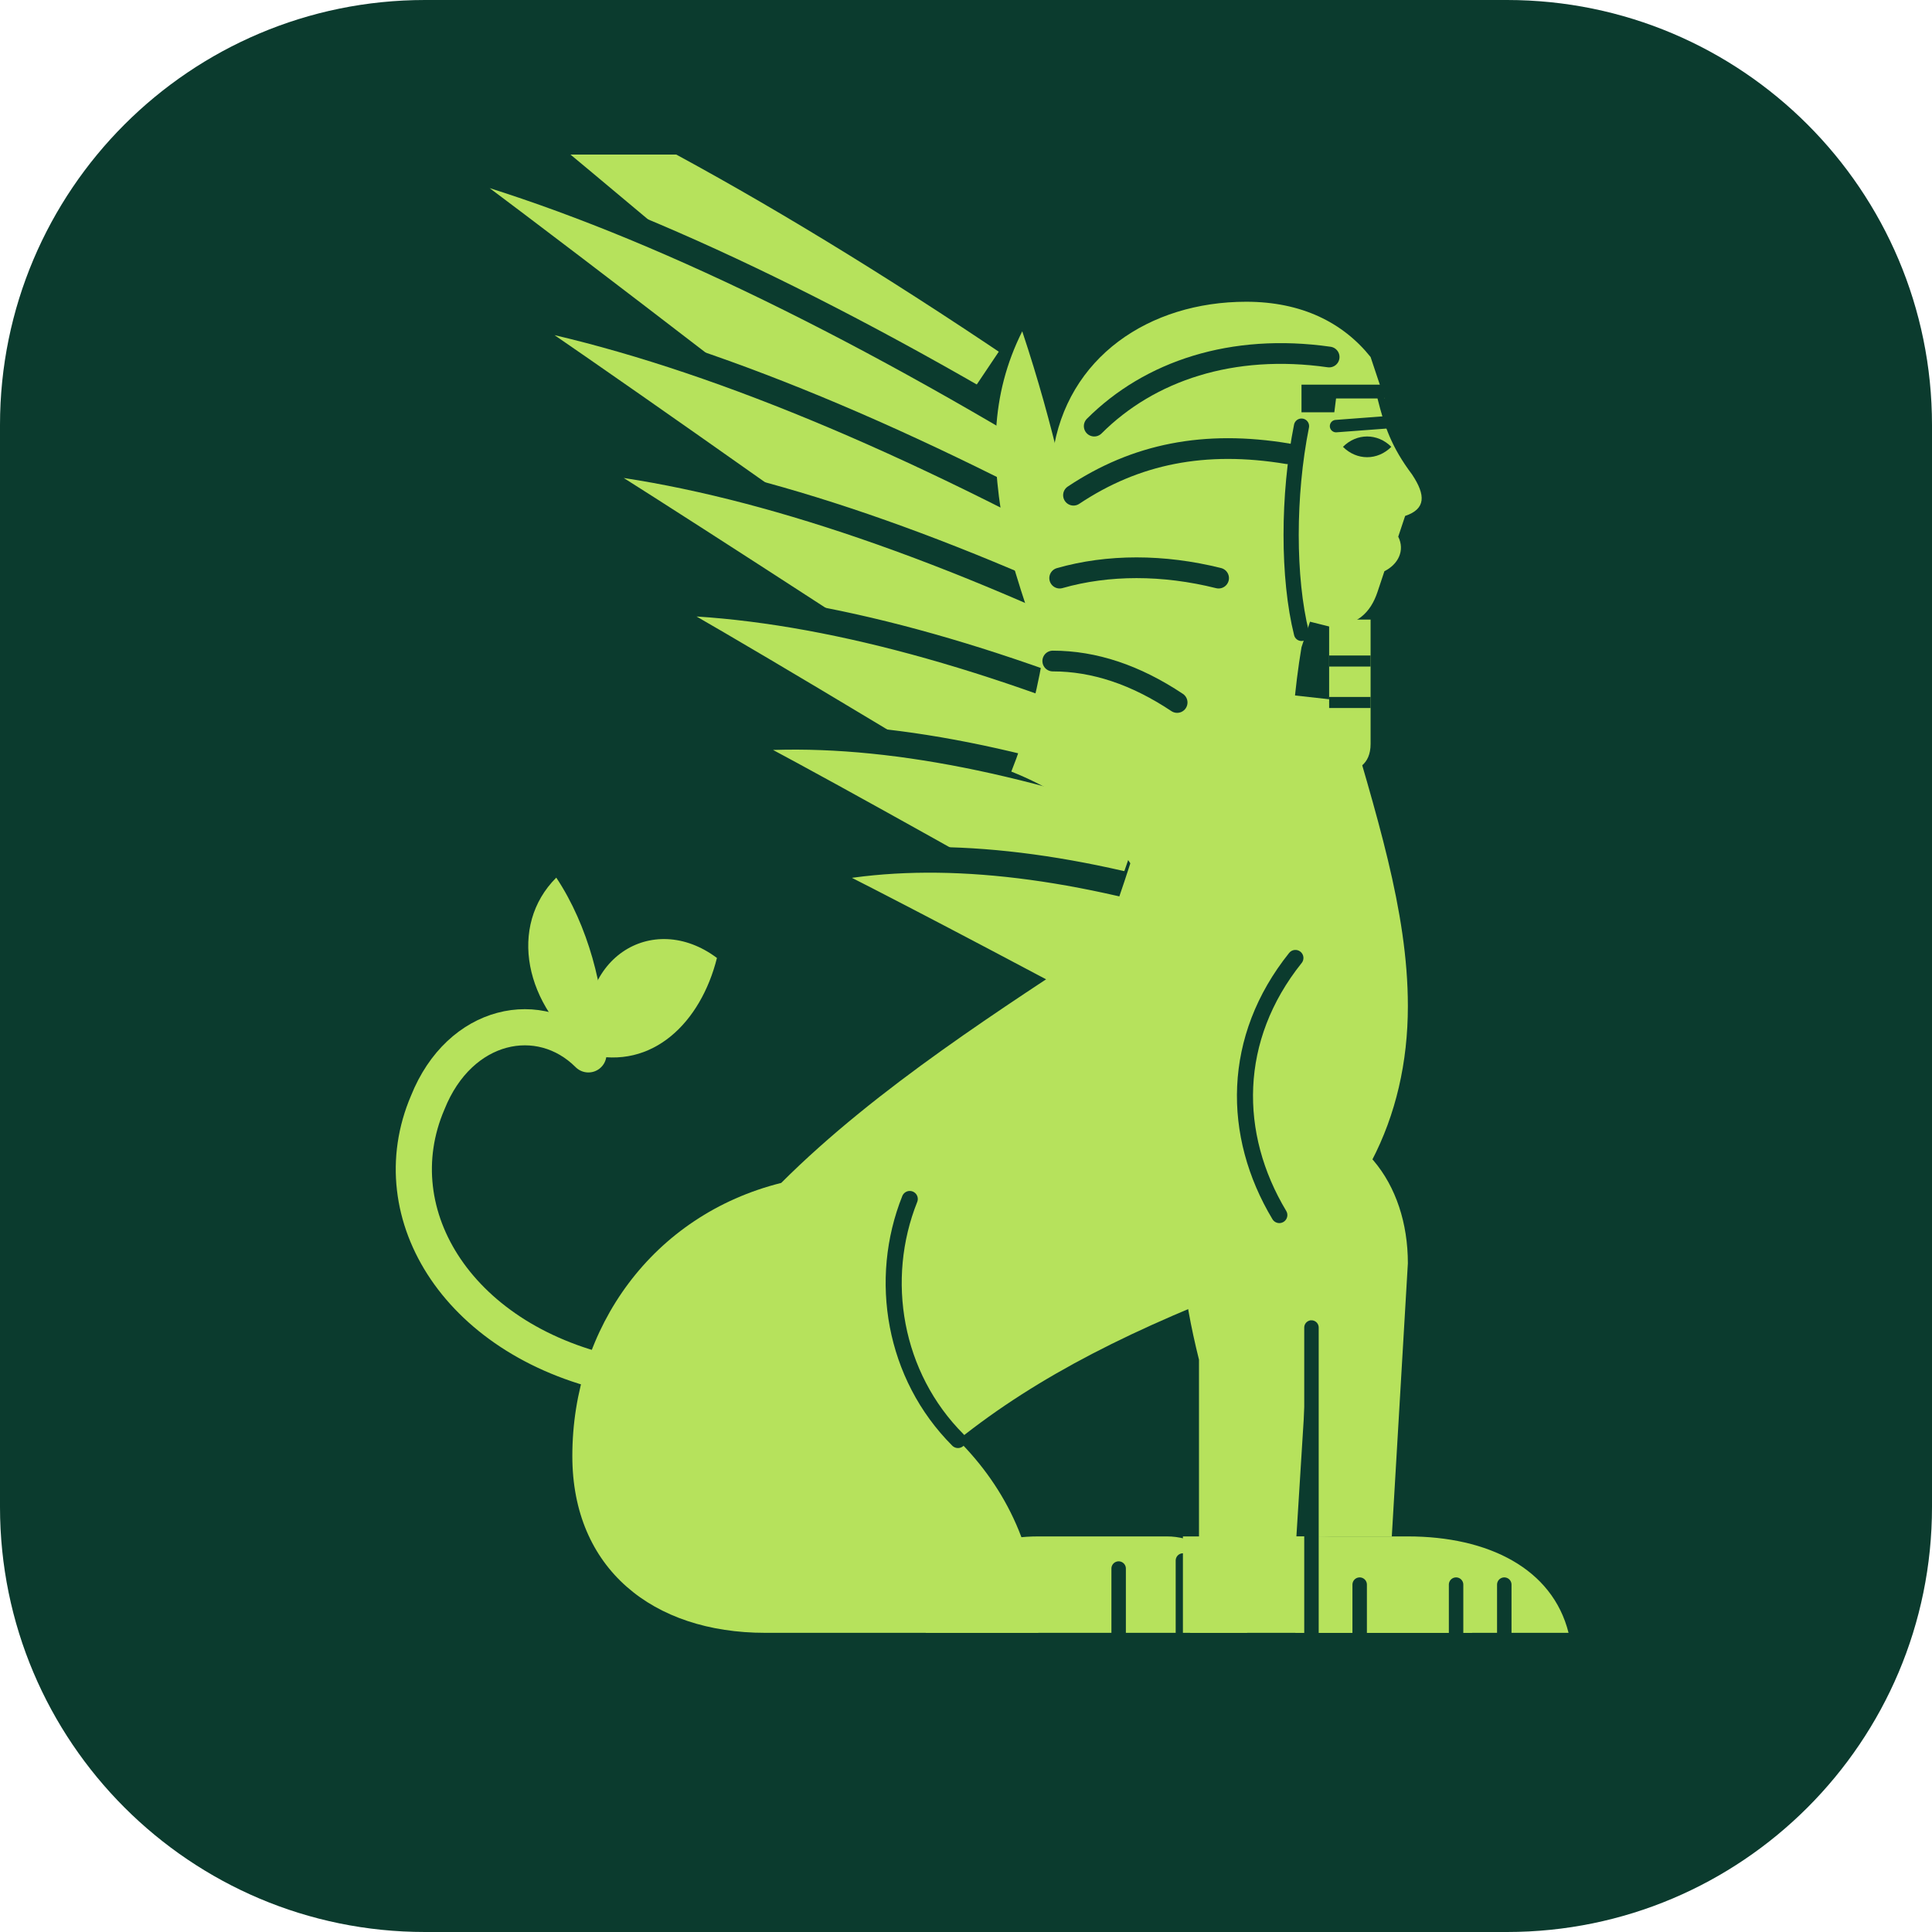
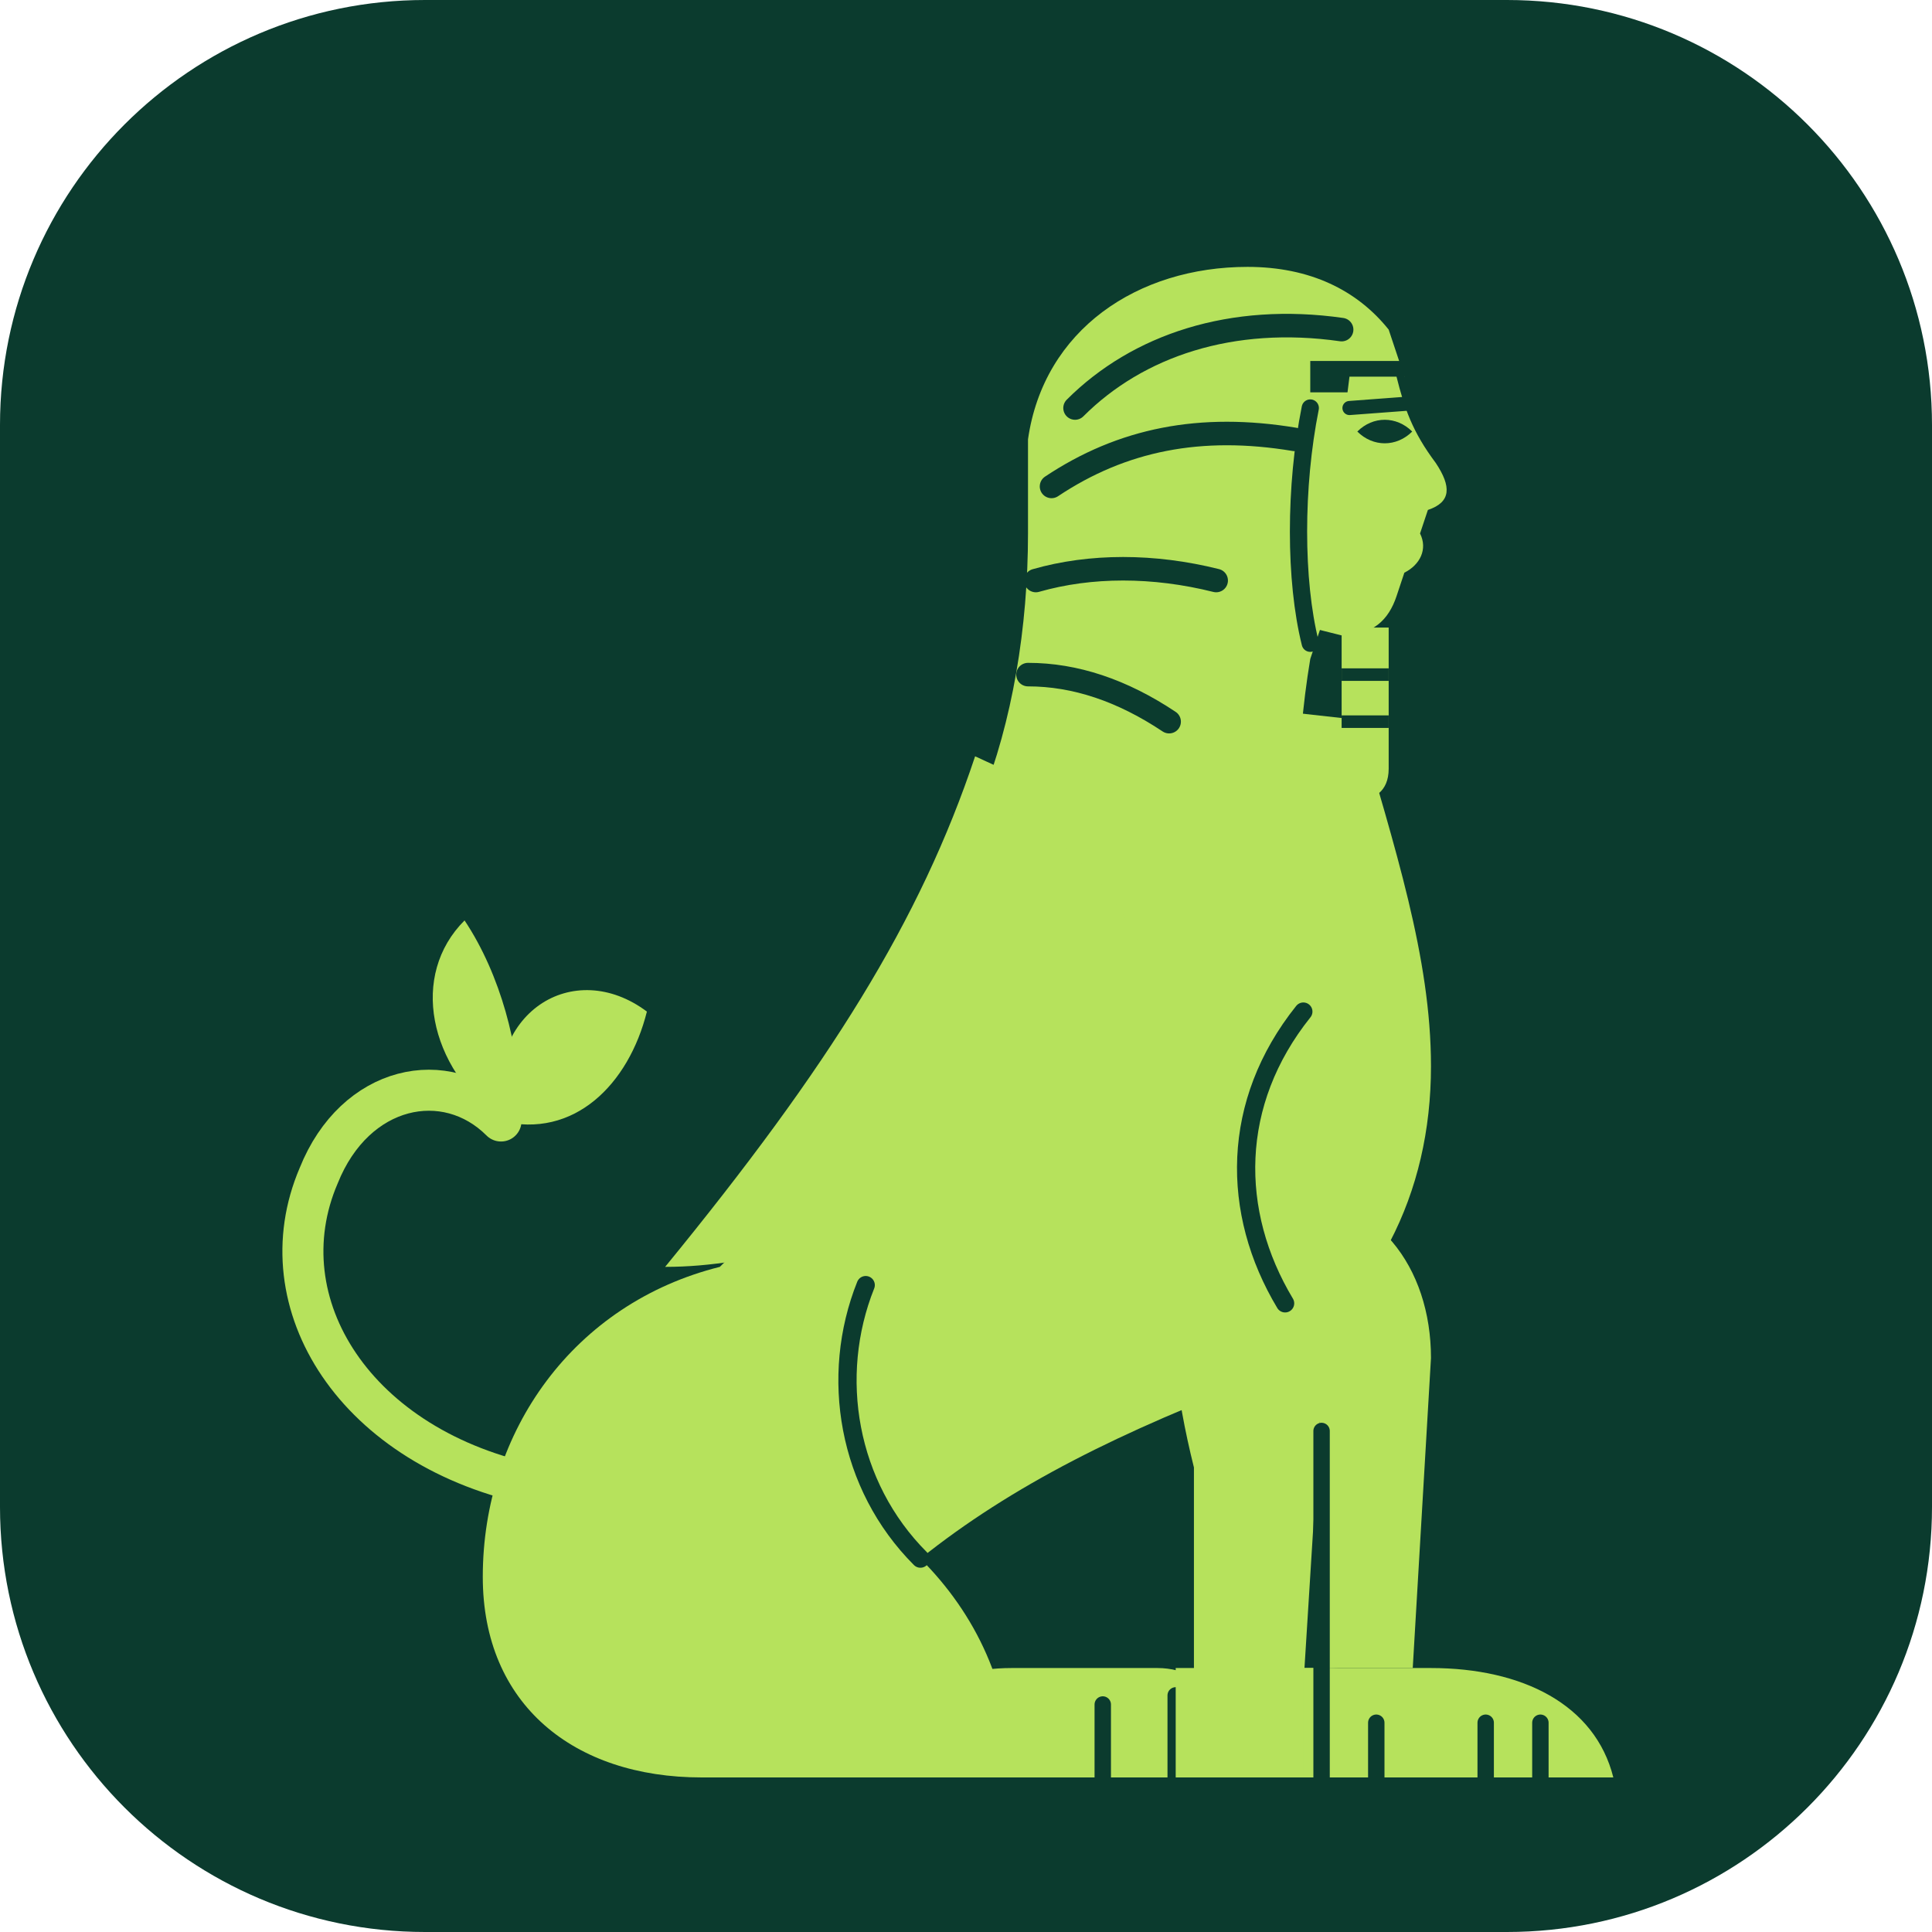
<svg xmlns="http://www.w3.org/2000/svg" viewBox="0 0 100 100" width="512" height="512">
  <rect width="100" height="100" rx="22" fill="#0B3B2E" />
-   <svg x="8" y="8" width="84" height="84" viewBox="-2 -2 202 202">
-     <path fill="#B6E25C" stroke="#0B3B2E" stroke-width="3.2" stroke-linejoin="round" d="M105.3 22.1 Q58.0 -9.8 23.7 -21.4 Q43.8 -5.2 94.7 37.9 Z" />
-     <path fill="#B6E25C" stroke="#0B3B2E" stroke-width="3.2" stroke-linejoin="round" d="M108.9 33.5 Q64.1 6.6 31.7 -1.8 Q50.8 12.3 99.1 49.8 Z" />
-     <path fill="#B6E25C" stroke="#0B3B2E" stroke-width="3.2" stroke-linejoin="round" d="M112.5 44.9 Q70.5 22.6 40.3 17.3 Q58.2 29.4 103.5 61.7 Z" />
-     <path fill="#B6E25C" stroke="#0B3B2E" stroke-width="3.2" stroke-linejoin="round" d="M116.0 56.4 Q77.2 38.3 49.5 35.8 Q66.0 46.1 108.0 73.6 Z" />
-     <path fill="#B6E25C" stroke="#0B3B2E" stroke-width="3.2" stroke-linejoin="round" d="M119.6 67.9 Q84.3 53.6 59.1 53.7 Q74.2 62.2 112.4 85.5 Z" />
-     <path fill="#B6E25C" stroke="#0B3B2E" stroke-width="3.2" stroke-linejoin="round" d="M123.1 79.4 Q91.6 68.5 69.3 70.9 Q82.7 77.9 116.9 97.3 Z" />
-     <path fill="#B6E25C" stroke="#0B3B2E" stroke-width="3.2" stroke-linejoin="round" d="M126.6 90.9 Q99.2 83.0 79.8 87.3 Q91.5 93.1 121.4 109.1 Z" />
-     <path fill="#B6E25C" d="M134 108 C122 92 110 68 104 46 C102 36 102 28 106 20 C110 32 112 42 114 52 C120 72 130 90 142 102 Z" />
+   <svg x="8" y="8" width="84" height="84" viewBox="14 4 178 178">
    <path fill="none" stroke="#B6E25C" stroke-width="4.5" stroke-linecap="round" d="M56 150 C36 146 26 130 32 116 C36 106 46 104 52 110" />
    <path fill="#B6E25C" d="M52 110 C50 98 60 92 68 98 C66 106 60 112 52 110 Z" />
    <path fill="#B6E25C" d="M52 110 C44 104 42 94 48 88 C52 94 54 102 54 108 Z" />
    <path fill="#B6E25C" d="M128 64 C122 76 120 86 116 96 C104 104 88 114 76 126 C60 130 50 144 50 160 C50 174 60 182 74 182 L108 182 C108 172 104 164 98 158 C108 150 120 144 136 138 C148 130 154 118 154 104 C154 92 150 80 146 66 Z" />
+     <path fill="#B6E25C" d="M104 70 C98 88 88 104 70 126 C90 126 110 112 128 102 L130 82 Z" />
    <path fill="#B6E25C" d="M94 182 C94 174 100 170 108 170 L124 170 C130 170 134 176 134 182 Z" />
    <path fill="none" stroke="#0B3B2E" stroke-width="1.8" stroke-linecap="round" d="M118 174 L118 182 M126 173 L126 182" />
    <path fill="none" stroke="#0B3B2E" stroke-width="2" stroke-linecap="round" d="M98 158 C90 150 88 138 92 128" />
    <path fill="#B6E25C" d="M126 124 C136 124 142 130 142 140 L140 172 L128 172 L128 148 C126 140 125 132 126 124 Z" />
    <path fill="#B6E25C" d="M126 170 L142 170 C152 170 160 174 162 182 L126 182 Z" />
    <path fill="#B6E25C" d="M138 118 C148 118 154 126 154 136 L152 170 L142 170 L142 144 C140 134 138 126 138 118 Z" />
    <path fill="#B6E25C" d="M140 170 L154 170 C164 170 172 174 174 182 L140 182 Z" />
    <path fill="none" stroke="#0B3B2E" stroke-width="1.8" stroke-linecap="round" d="M142 144 L142 182 M160 176 L160 182 M166 176 L166 182 M148 176 L148 182" />
    <path fill="none" stroke="#0B3B2E" stroke-width="2" stroke-linecap="round" d="M140 98 C132 108 132 120 138 130" />
    <g transform="translate(84,6) scale(.86)">
      <path fill="#B6E25C" d="M30 34 C32 20 44 12 58 12 C66 12 72 15 76 20 L78 26 L72 27 C70 32 70 38 72 44 L66 62 C64 74 64 86 66 98 L44 98 C40 90 34 84 24 80 C28 70 30 58 30 46 Z" />
      <path fill="none" stroke="#0B3B2E" stroke-width="3" stroke-linecap="round" d="M36 30 C44 22 56 18 70 20 M33 40 C42 34 52 32 64 34 M31 52 C38 50 46 50 54 52 M30 64 C36 64 42 66 48 70" />
      <path fill="#0B3B2E" d="M66 24 L78 24 L78 28 L66 28 Z" />
      <path fill="#B6E25C" d="M71 26 L77 26 C78 30 79 33 82 37 C84 40 84 42 81 43 L80 46 C81 48 80 50 78 51 L77 54 C76 57 74 59 70 59 L66 58 C68 50 69 42 70 34 Z" />
      <path fill="#B6E25C" d="M70 58 L76 58 L76 76 C76 79 74 80 72 80 L70 80 Z" />
      <path fill="none" stroke="#0B3B2E" stroke-width="1.6" d="M70 64 L76 64 M70 70 L76 70" />
      <path fill="#0B3B2E" d="M72 33 C74 31 77 31 79 33 C77 35 74 35 72 33 Z" />
      <path fill="none" stroke="#0B3B2E" stroke-width="1.8" stroke-linecap="round" d="M71 30 L79 29.4" />
      <path fill="none" stroke="#0B3B2E" stroke-width="2.2" stroke-linecap="round" d="M66 30 C64 40 64 52 66 60" />
    </g>
  </svg>
</svg>
